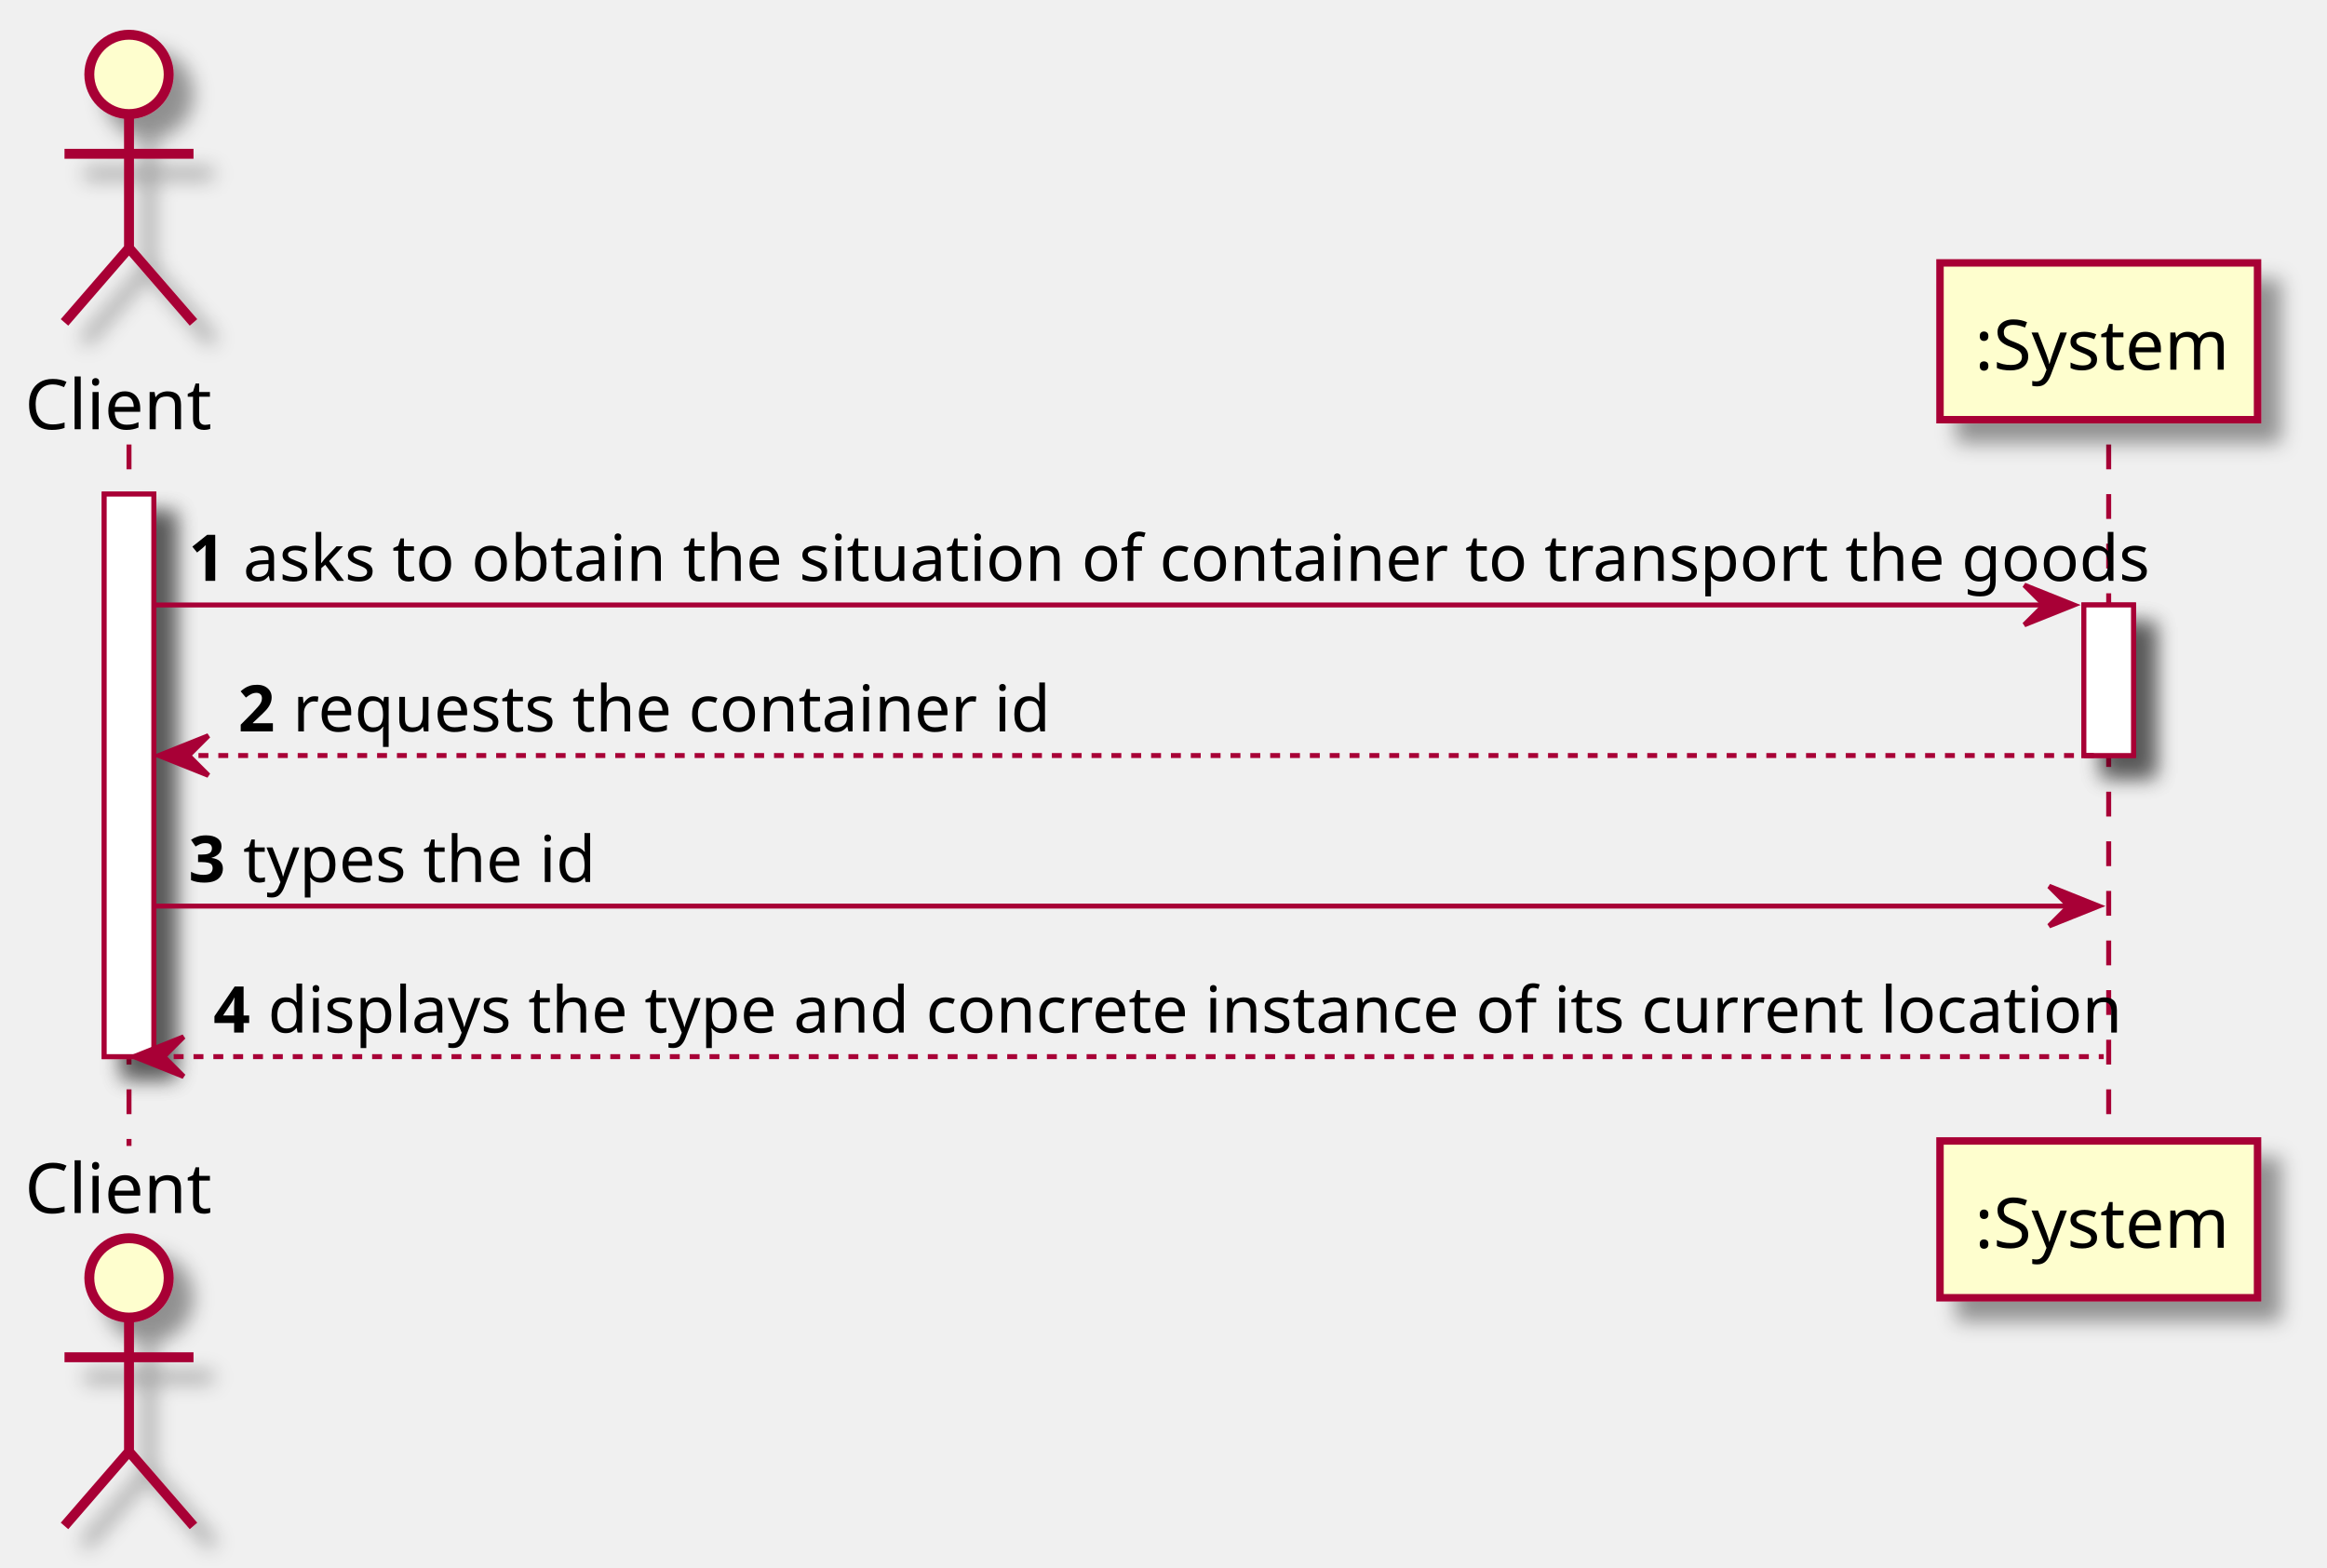
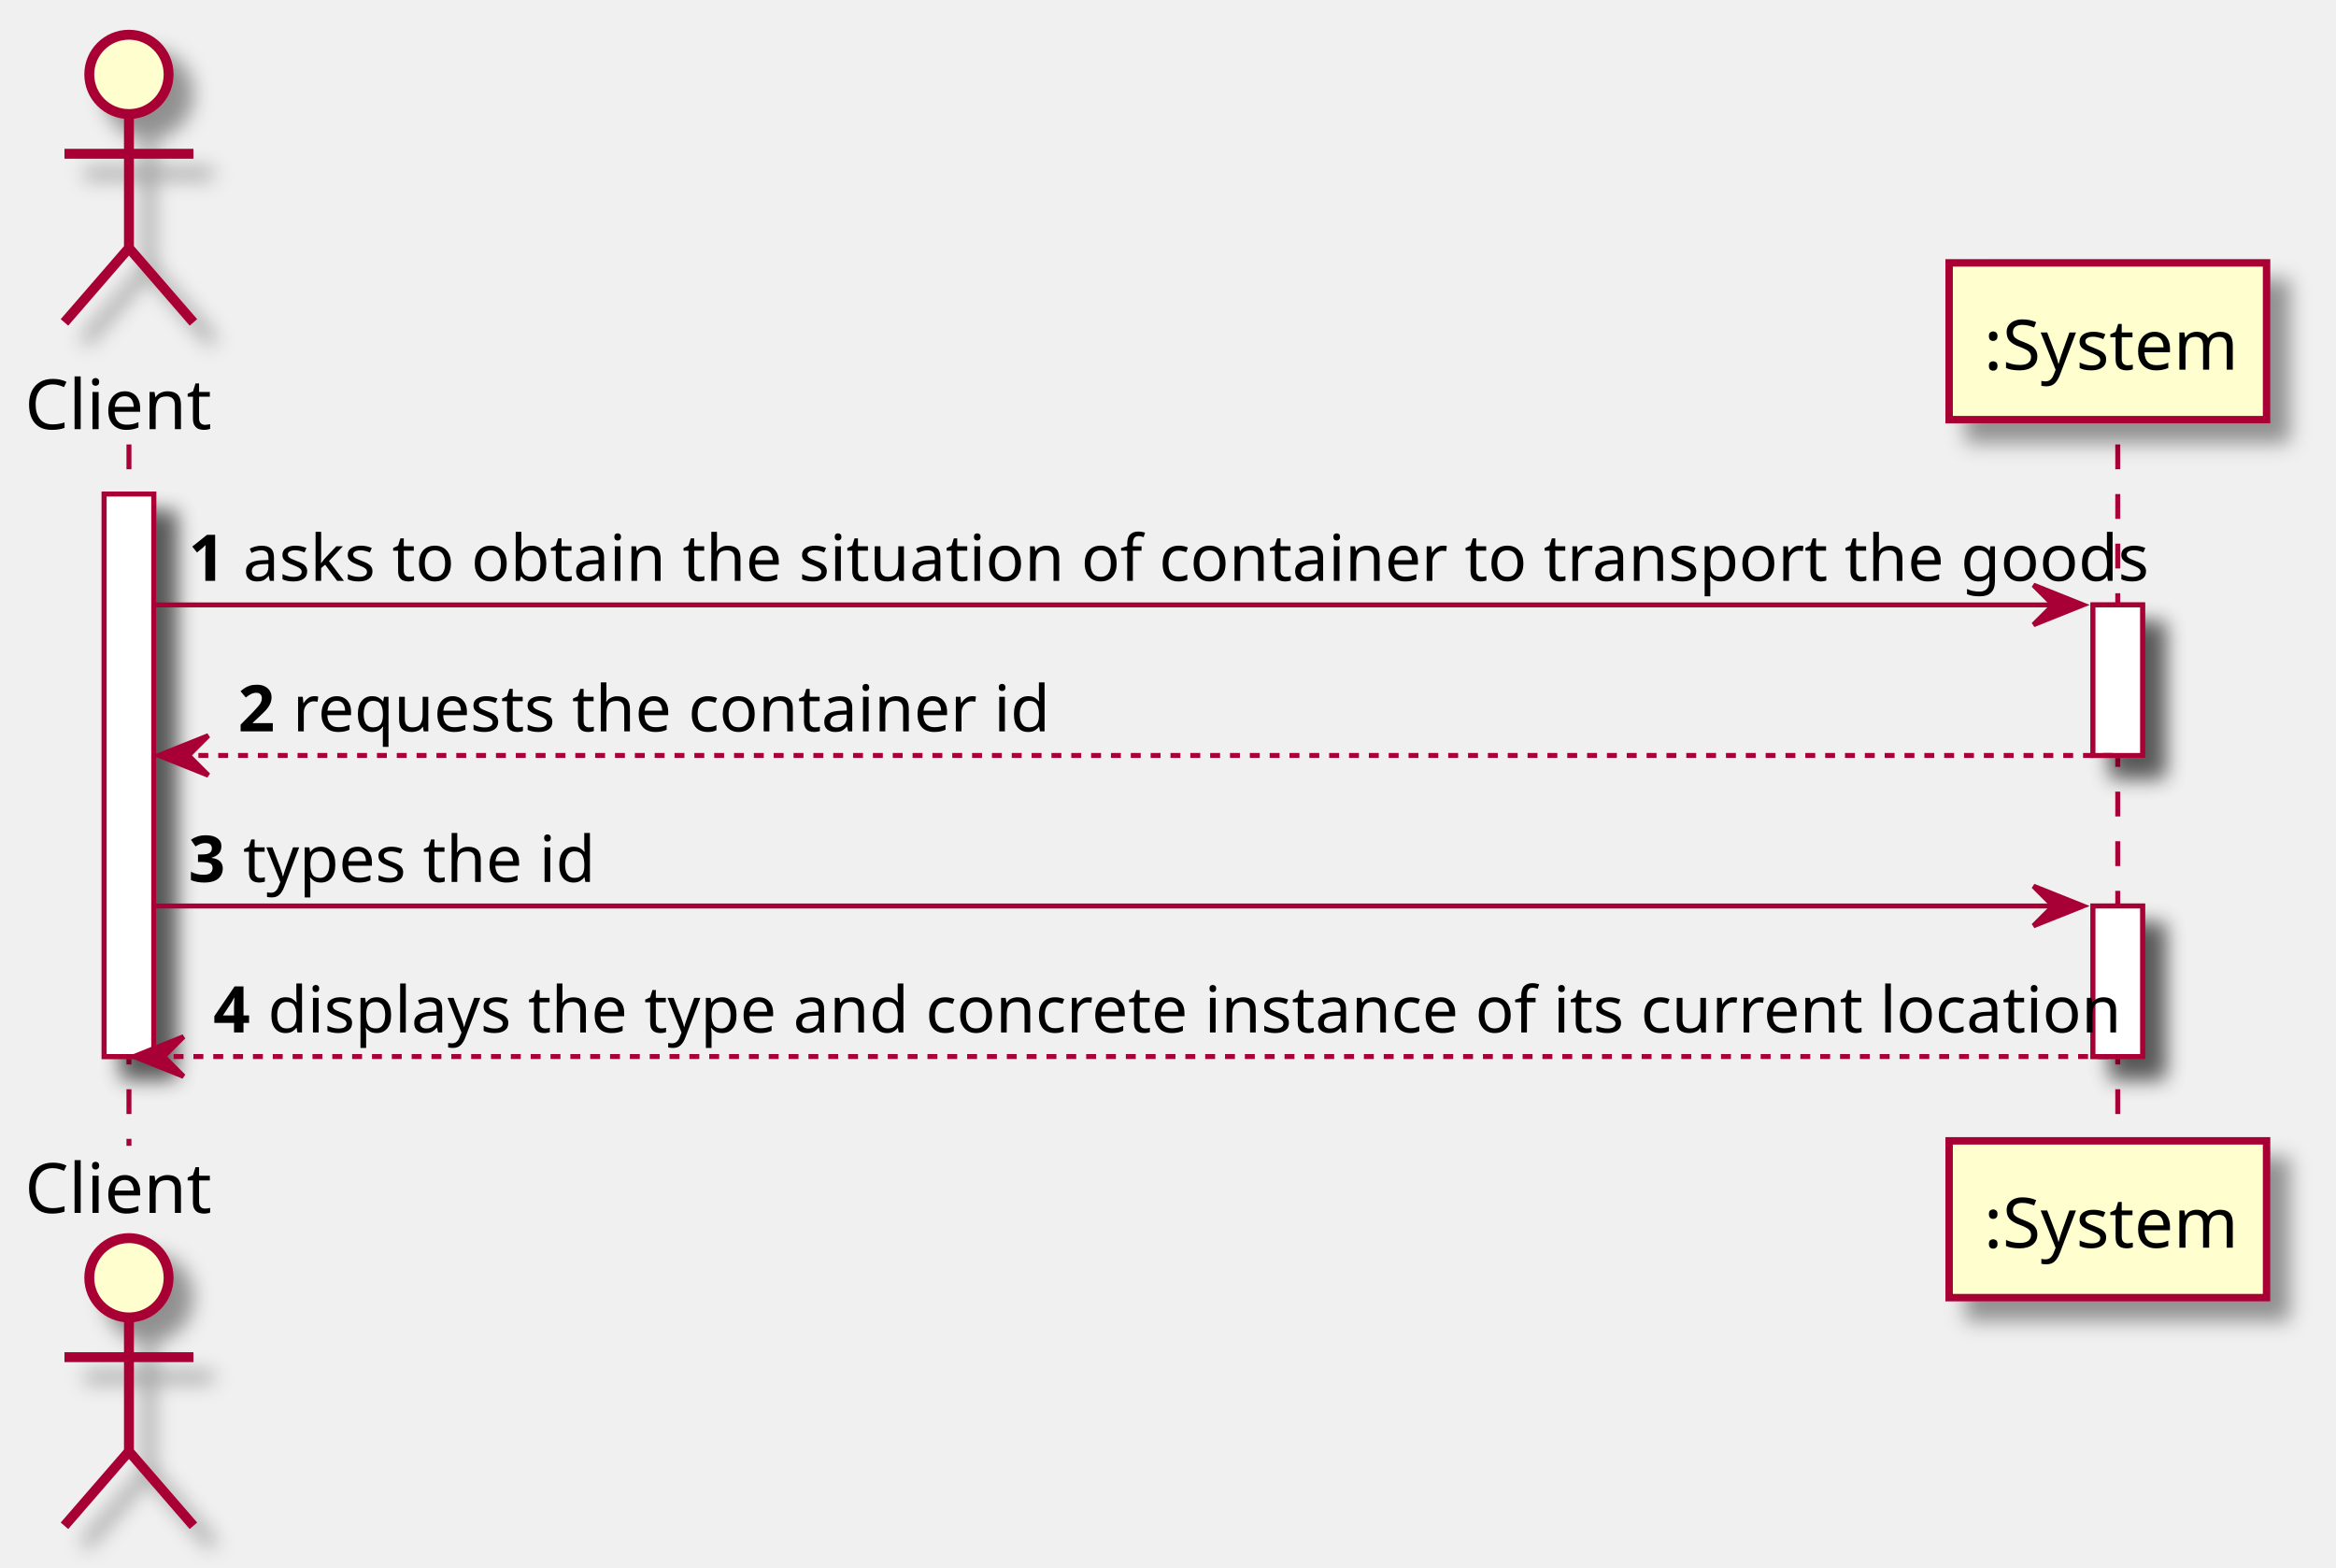
- <svg xmlns="http://www.w3.org/2000/svg" contentScriptType="application/ecmascript" contentStyleType="text/css" height="316px" preserveAspectRatio="none" style="width:469px;height:316px;background:#FFFFFF;" version="1.1" viewBox="0 0 469 316" width="469px" zoomAndPan="magnify">
+ <svg xmlns="http://www.w3.org/2000/svg" contentScriptType="application/ecmascript" contentStyleType="text/css" height="316px" preserveAspectRatio="none" style="width:471px;height:316px;background:#FFFFFF;" version="1.1" viewBox="0 0 471 316" width="471px" zoomAndPan="magnify">
  <defs>
-     <filter height="300%" id="f52lsi6f66ad6" width="300%" x="-1" y="-1">
+     <filter height="300%" id="fuqrk33lyl9d5" width="300%" x="-1" y="-1">
      <feGaussianBlur result="blurOut" stdDeviation="2.0" />
      <feColorMatrix in="blurOut" result="blurOut2" type="matrix" values="0 0 0 0 0 0 0 0 0 0 0 0 0 0 0 0 0 0 .4 0" />
      <feOffset dx="4.0" dy="4.0" in="blurOut2" result="blurOut3" />
      <feBlend in="SourceGraphic" in2="blurOut3" mode="normal" />
    </filter>
  </defs>
  <g>
-     <rect fill="#FFFFFF" filter="url(#f52lsi6f66ad6)" height="113.406" style="stroke:#A80036;stroke-width:1.0;" width="10" x="21" y="99.609" />
-     <rect fill="#FFFFFF" filter="url(#f52lsi6f66ad6)" height="30.352" style="stroke:#A80036;stroke-width:1.0;" width="10" x="420" y="121.961" />
+     <rect fill="#FFFFFF" filter="url(#fuqrk33lyl9d5)" height="113.406" style="stroke:#A80036;stroke-width:1.0;" width="10" x="21" y="99.609" />
+     <rect fill="#FFFFFF" filter="url(#fuqrk33lyl9d5)" height="30.352" style="stroke:#A80036;stroke-width:1.0;" width="10" x="422" y="121.961" />
+     <rect fill="#FFFFFF" filter="url(#fuqrk33lyl9d5)" height="30.352" style="stroke:#A80036;stroke-width:1.0;" width="10" x="422" y="182.664" />
    <line style="stroke:#A80036;stroke-width:1.0;stroke-dasharray:5.0,5.0;" x1="26" x2="26" y1="89.609" y2="231.016" />
-     <line style="stroke:#A80036;stroke-width:1.0;stroke-dasharray:5.0,5.0;" x1="425" x2="425" y1="89.609" y2="231.016" />
+     <line style="stroke:#A80036;stroke-width:1.0;stroke-dasharray:5.0,5.0;" x1="427" x2="427" y1="89.609" y2="231.016" />
    <text fill="#000000" font-family="sans-serif" font-size="14" lengthAdjust="spacing" textLength="36" x="5" y="86.533">Client</text>
-     <ellipse cx="26" cy="15" fill="#FEFECE" filter="url(#f52lsi6f66ad6)" rx="8" ry="8" style="stroke:#A80036;stroke-width:2.0;" />
-     <path d="M26,23 L26,50 M13,31 L39,31 M26,50 L13,65 M26,50 L39,65 " fill="none" filter="url(#f52lsi6f66ad6)" style="stroke:#A80036;stroke-width:2.0;" />
+     <ellipse cx="26" cy="15" fill="#FEFECE" filter="url(#fuqrk33lyl9d5)" rx="8" ry="8" style="stroke:#A80036;stroke-width:2.0;" />
+     <path d="M26,23 L26,50 M13,31 L39,31 M26,50 L13,65 M26,50 L39,65 " fill="none" filter="url(#fuqrk33lyl9d5)" style="stroke:#A80036;stroke-width:2.0;" />
    <text fill="#000000" font-family="sans-serif" font-size="14" lengthAdjust="spacing" textLength="36" x="5" y="244.549">Client</text>
-     <ellipse cx="26" cy="257.625" fill="#FEFECE" filter="url(#f52lsi6f66ad6)" rx="8" ry="8" style="stroke:#A80036;stroke-width:2.0;" />
-     <path d="M26,265.625 L26,292.625 M13,273.625 L39,273.625 M26,292.625 L13,307.625 M26,292.625 L39,307.625 " fill="none" filter="url(#f52lsi6f66ad6)" style="stroke:#A80036;stroke-width:2.0;" />
-     <rect fill="#FEFECE" filter="url(#f52lsi6f66ad6)" height="31.609" style="stroke:#A80036;stroke-width:1.5;" width="64" x="391" y="53" />
-     <text fill="#000000" font-family="sans-serif" font-size="14" lengthAdjust="spacing" textLength="50" x="398" y="74.533">:System</text>
-     <rect fill="#FEFECE" filter="url(#f52lsi6f66ad6)" height="31.609" style="stroke:#A80036;stroke-width:1.5;" width="64" x="391" y="230.016" />
-     <text fill="#000000" font-family="sans-serif" font-size="14" lengthAdjust="spacing" textLength="50" x="398" y="251.549">:System</text>
-     <rect fill="#FFFFFF" filter="url(#f52lsi6f66ad6)" height="113.406" style="stroke:#A80036;stroke-width:1.0;" width="10" x="21" y="99.609" />
-     <rect fill="#FFFFFF" filter="url(#f52lsi6f66ad6)" height="30.352" style="stroke:#A80036;stroke-width:1.0;" width="10" x="420" y="121.961" />
-     <polygon fill="#A80036" points="408,117.961,418,121.961,408,125.961,412,121.961" style="stroke:#A80036;stroke-width:1.0;" />
-     <line style="stroke:#A80036;stroke-width:1.0;" x1="31" x2="414" y1="121.961" y2="121.961" />
+     <ellipse cx="26" cy="257.625" fill="#FEFECE" filter="url(#fuqrk33lyl9d5)" rx="8" ry="8" style="stroke:#A80036;stroke-width:2.0;" />
+     <path d="M26,265.625 L26,292.625 M13,273.625 L39,273.625 M26,292.625 L13,307.625 M26,292.625 L39,307.625 " fill="none" filter="url(#fuqrk33lyl9d5)" style="stroke:#A80036;stroke-width:2.0;" />
+     <rect fill="#FEFECE" filter="url(#fuqrk33lyl9d5)" height="31.609" style="stroke:#A80036;stroke-width:1.5;" width="64" x="393" y="53" />
+     <text fill="#000000" font-family="sans-serif" font-size="14" lengthAdjust="spacing" textLength="50" x="400" y="74.533">:System</text>
+     <rect fill="#FEFECE" filter="url(#fuqrk33lyl9d5)" height="31.609" style="stroke:#A80036;stroke-width:1.5;" width="64" x="393" y="230.016" />
+     <text fill="#000000" font-family="sans-serif" font-size="14" lengthAdjust="spacing" textLength="50" x="400" y="251.549">:System</text>
+     <rect fill="#FFFFFF" filter="url(#fuqrk33lyl9d5)" height="113.406" style="stroke:#A80036;stroke-width:1.0;" width="10" x="21" y="99.609" />
+     <rect fill="#FFFFFF" filter="url(#fuqrk33lyl9d5)" height="30.352" style="stroke:#A80036;stroke-width:1.0;" width="10" x="422" y="121.961" />
+     <rect fill="#FFFFFF" filter="url(#fuqrk33lyl9d5)" height="30.352" style="stroke:#A80036;stroke-width:1.0;" width="10" x="422" y="182.664" />
+     <polygon fill="#A80036" points="410,117.961,420,121.961,410,125.961,414,121.961" style="stroke:#A80036;stroke-width:1.0;" />
+     <line style="stroke:#A80036;stroke-width:1.0;" x1="31" x2="416" y1="121.961" y2="121.961" />
    <text fill="#000000" font-family="sans-serif" font-size="13" font-weight="bold" lengthAdjust="spacing" textLength="7" x="38" y="117.105">1</text>
    <text fill="#000000" font-family="sans-serif" font-size="13" lengthAdjust="spacing" textLength="359" x="49" y="117.105">asks to obtain the situation of container to transport the goods</text>
    <polygon fill="#A80036" points="42,148.312,32,152.312,42,156.312,38,152.312" style="stroke:#A80036;stroke-width:1.0;" />
-     <line style="stroke:#A80036;stroke-width:1.0;stroke-dasharray:2.0,2.0;" x1="36" x2="424" y1="152.312" y2="152.312" />
+     <line style="stroke:#A80036;stroke-width:1.0;stroke-dasharray:2.0,2.0;" x1="36" x2="426" y1="152.312" y2="152.312" />
    <text fill="#000000" font-family="sans-serif" font-size="13" font-weight="bold" lengthAdjust="spacing" textLength="7" x="48" y="147.456">2</text>
    <text fill="#000000" font-family="sans-serif" font-size="13" lengthAdjust="spacing" textLength="143" x="59" y="147.456">requests the container id</text>
-     <polygon fill="#A80036" points="413,178.664,423,182.664,413,186.664,417,182.664" style="stroke:#A80036;stroke-width:1.0;" />
-     <line style="stroke:#A80036;stroke-width:1.0;" x1="31" x2="419" y1="182.664" y2="182.664" />
+     <polygon fill="#A80036" points="410,178.664,420,182.664,410,186.664,414,182.664" style="stroke:#A80036;stroke-width:1.0;" />
+     <line style="stroke:#A80036;stroke-width:1.0;" x1="31" x2="416" y1="182.664" y2="182.664" />
    <text fill="#000000" font-family="sans-serif" font-size="13" font-weight="bold" lengthAdjust="spacing" textLength="7" x="38" y="177.808">3</text>
    <text fill="#000000" font-family="sans-serif" font-size="13" lengthAdjust="spacing" textLength="68" x="49" y="177.808">types the id</text>
    <polygon fill="#A80036" points="37,209.016,27,213.016,37,217.016,33,213.016" style="stroke:#A80036;stroke-width:1.0;" />
-     <line style="stroke:#A80036;stroke-width:1.0;stroke-dasharray:2.0,2.0;" x1="31" x2="424" y1="213.016" y2="213.016" />
+     <line style="stroke:#A80036;stroke-width:1.0;stroke-dasharray:2.0,2.0;" x1="31" x2="426" y1="213.016" y2="213.016" />
    <text fill="#000000" font-family="sans-serif" font-size="13" font-weight="bold" lengthAdjust="spacing" textLength="7" x="43" y="208.159">4</text>
    <text fill="#000000" font-family="sans-serif" font-size="13" lengthAdjust="spacing" textLength="356" x="54" y="208.159">displays the type and concrete instance of its current location</text>
  </g>
</svg>
